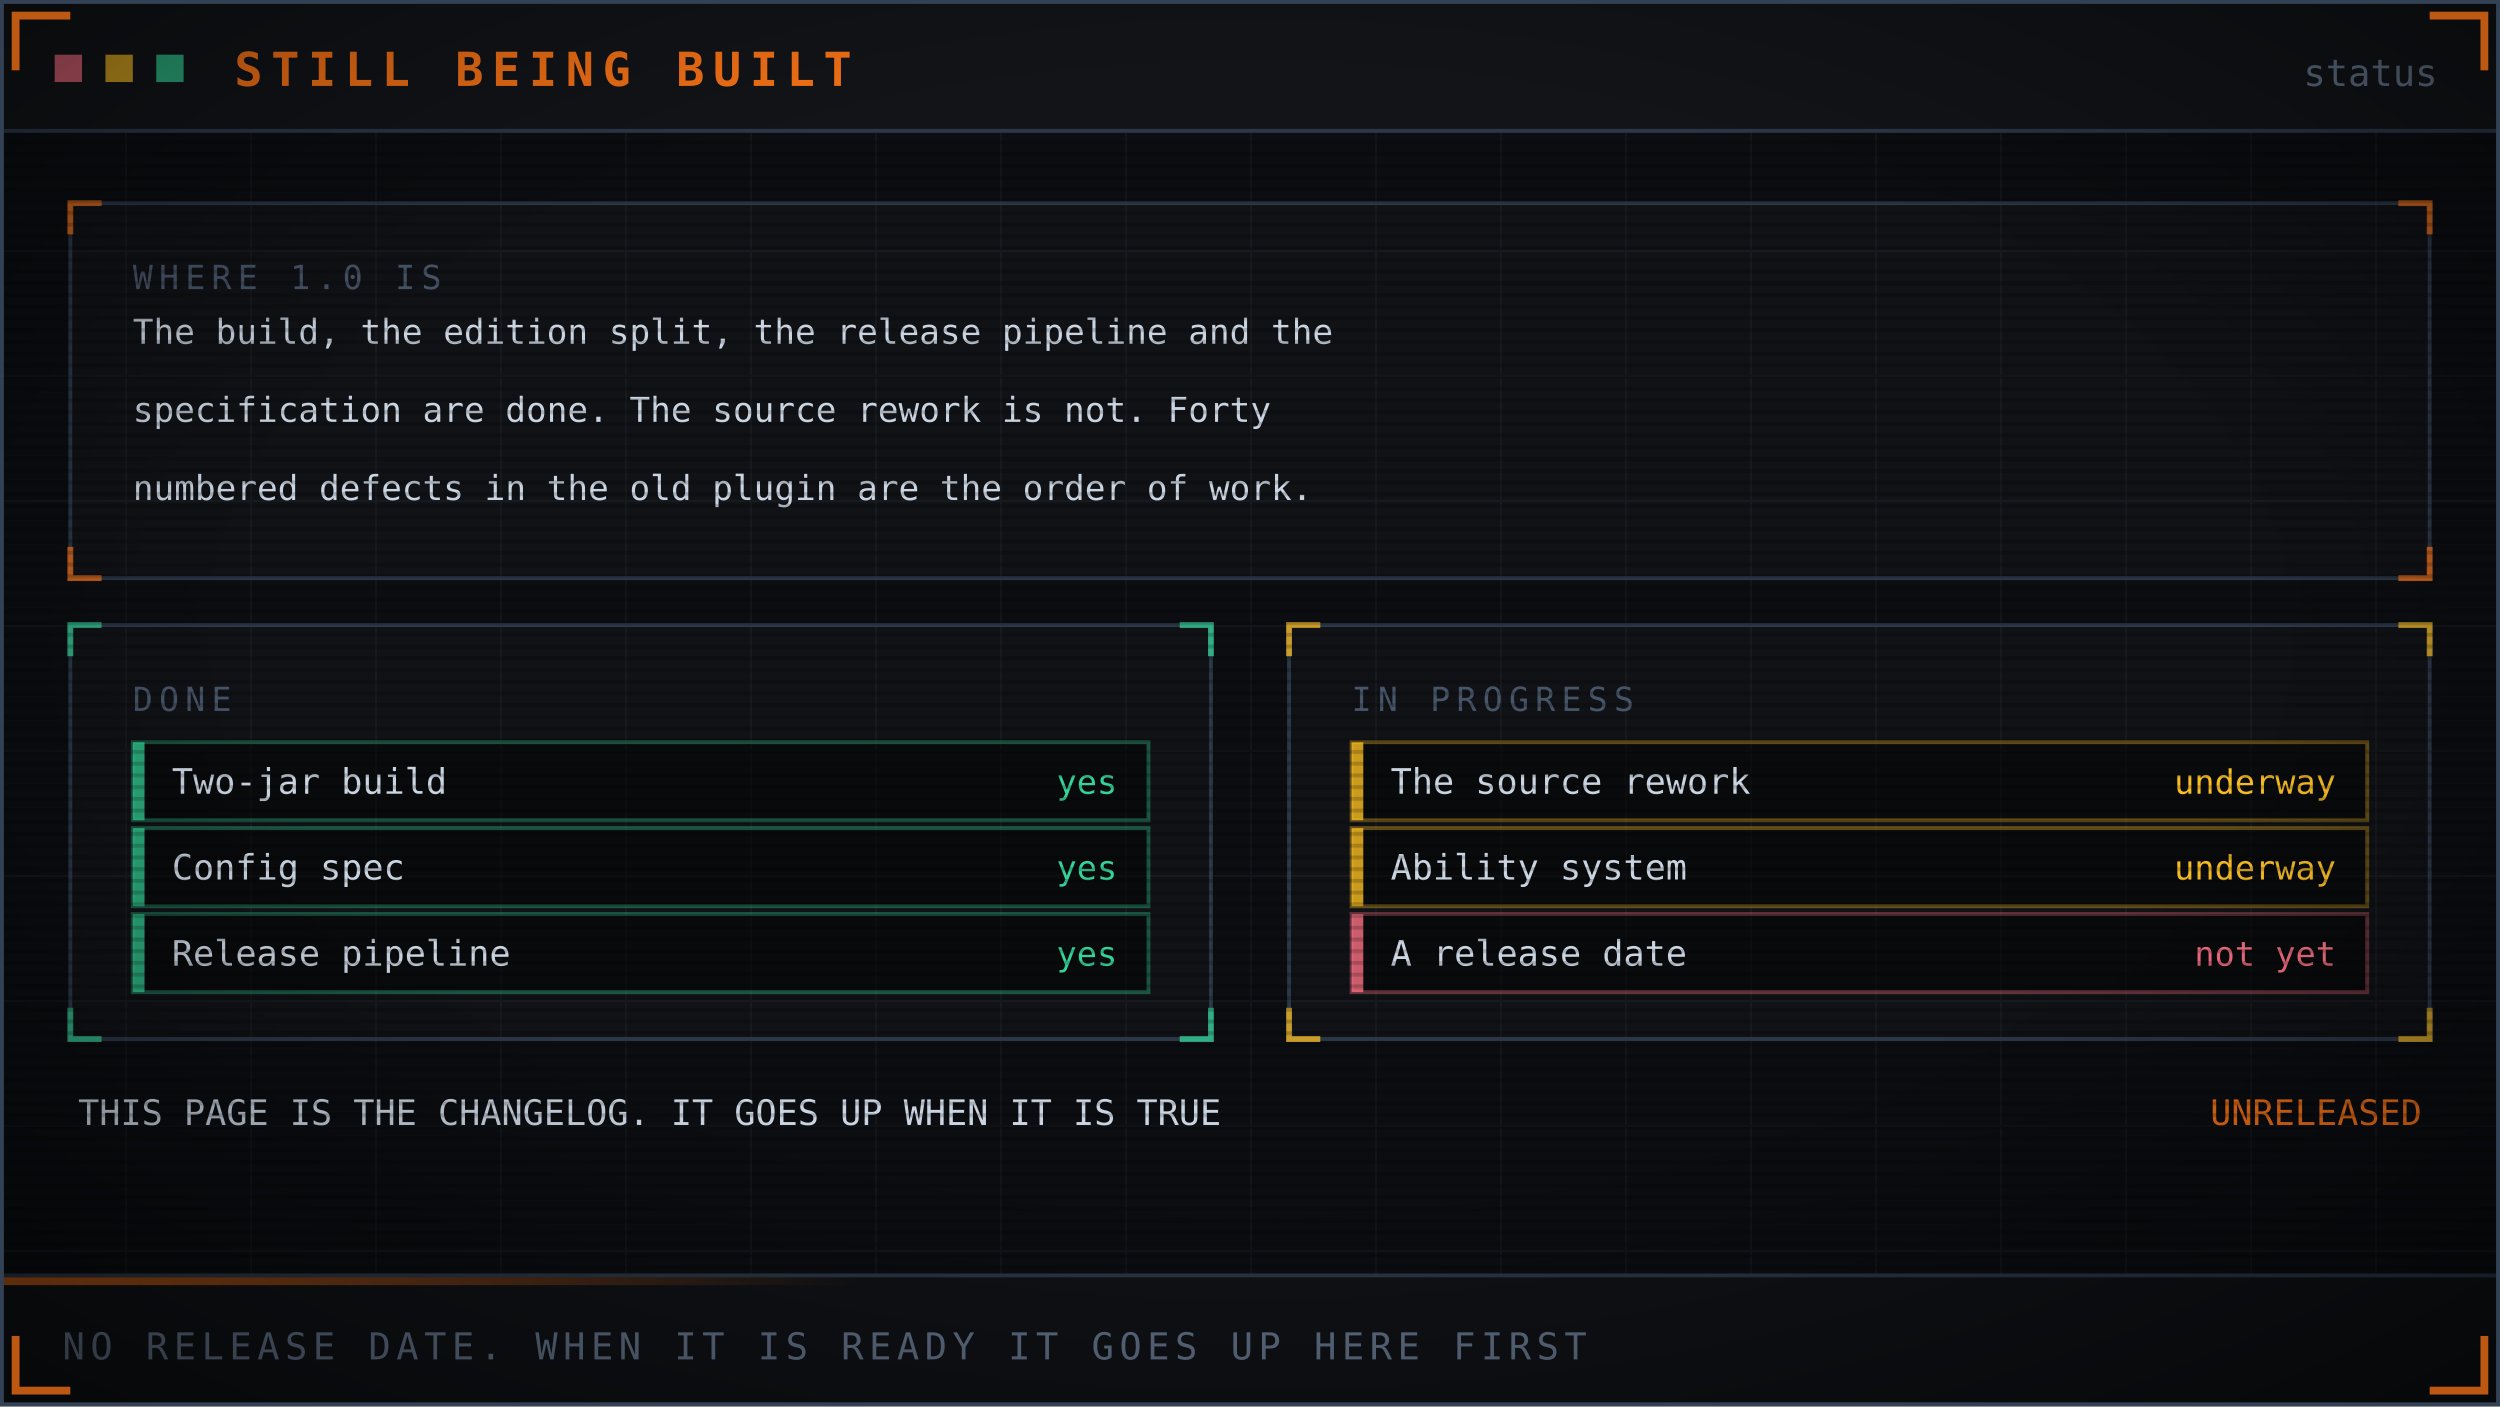
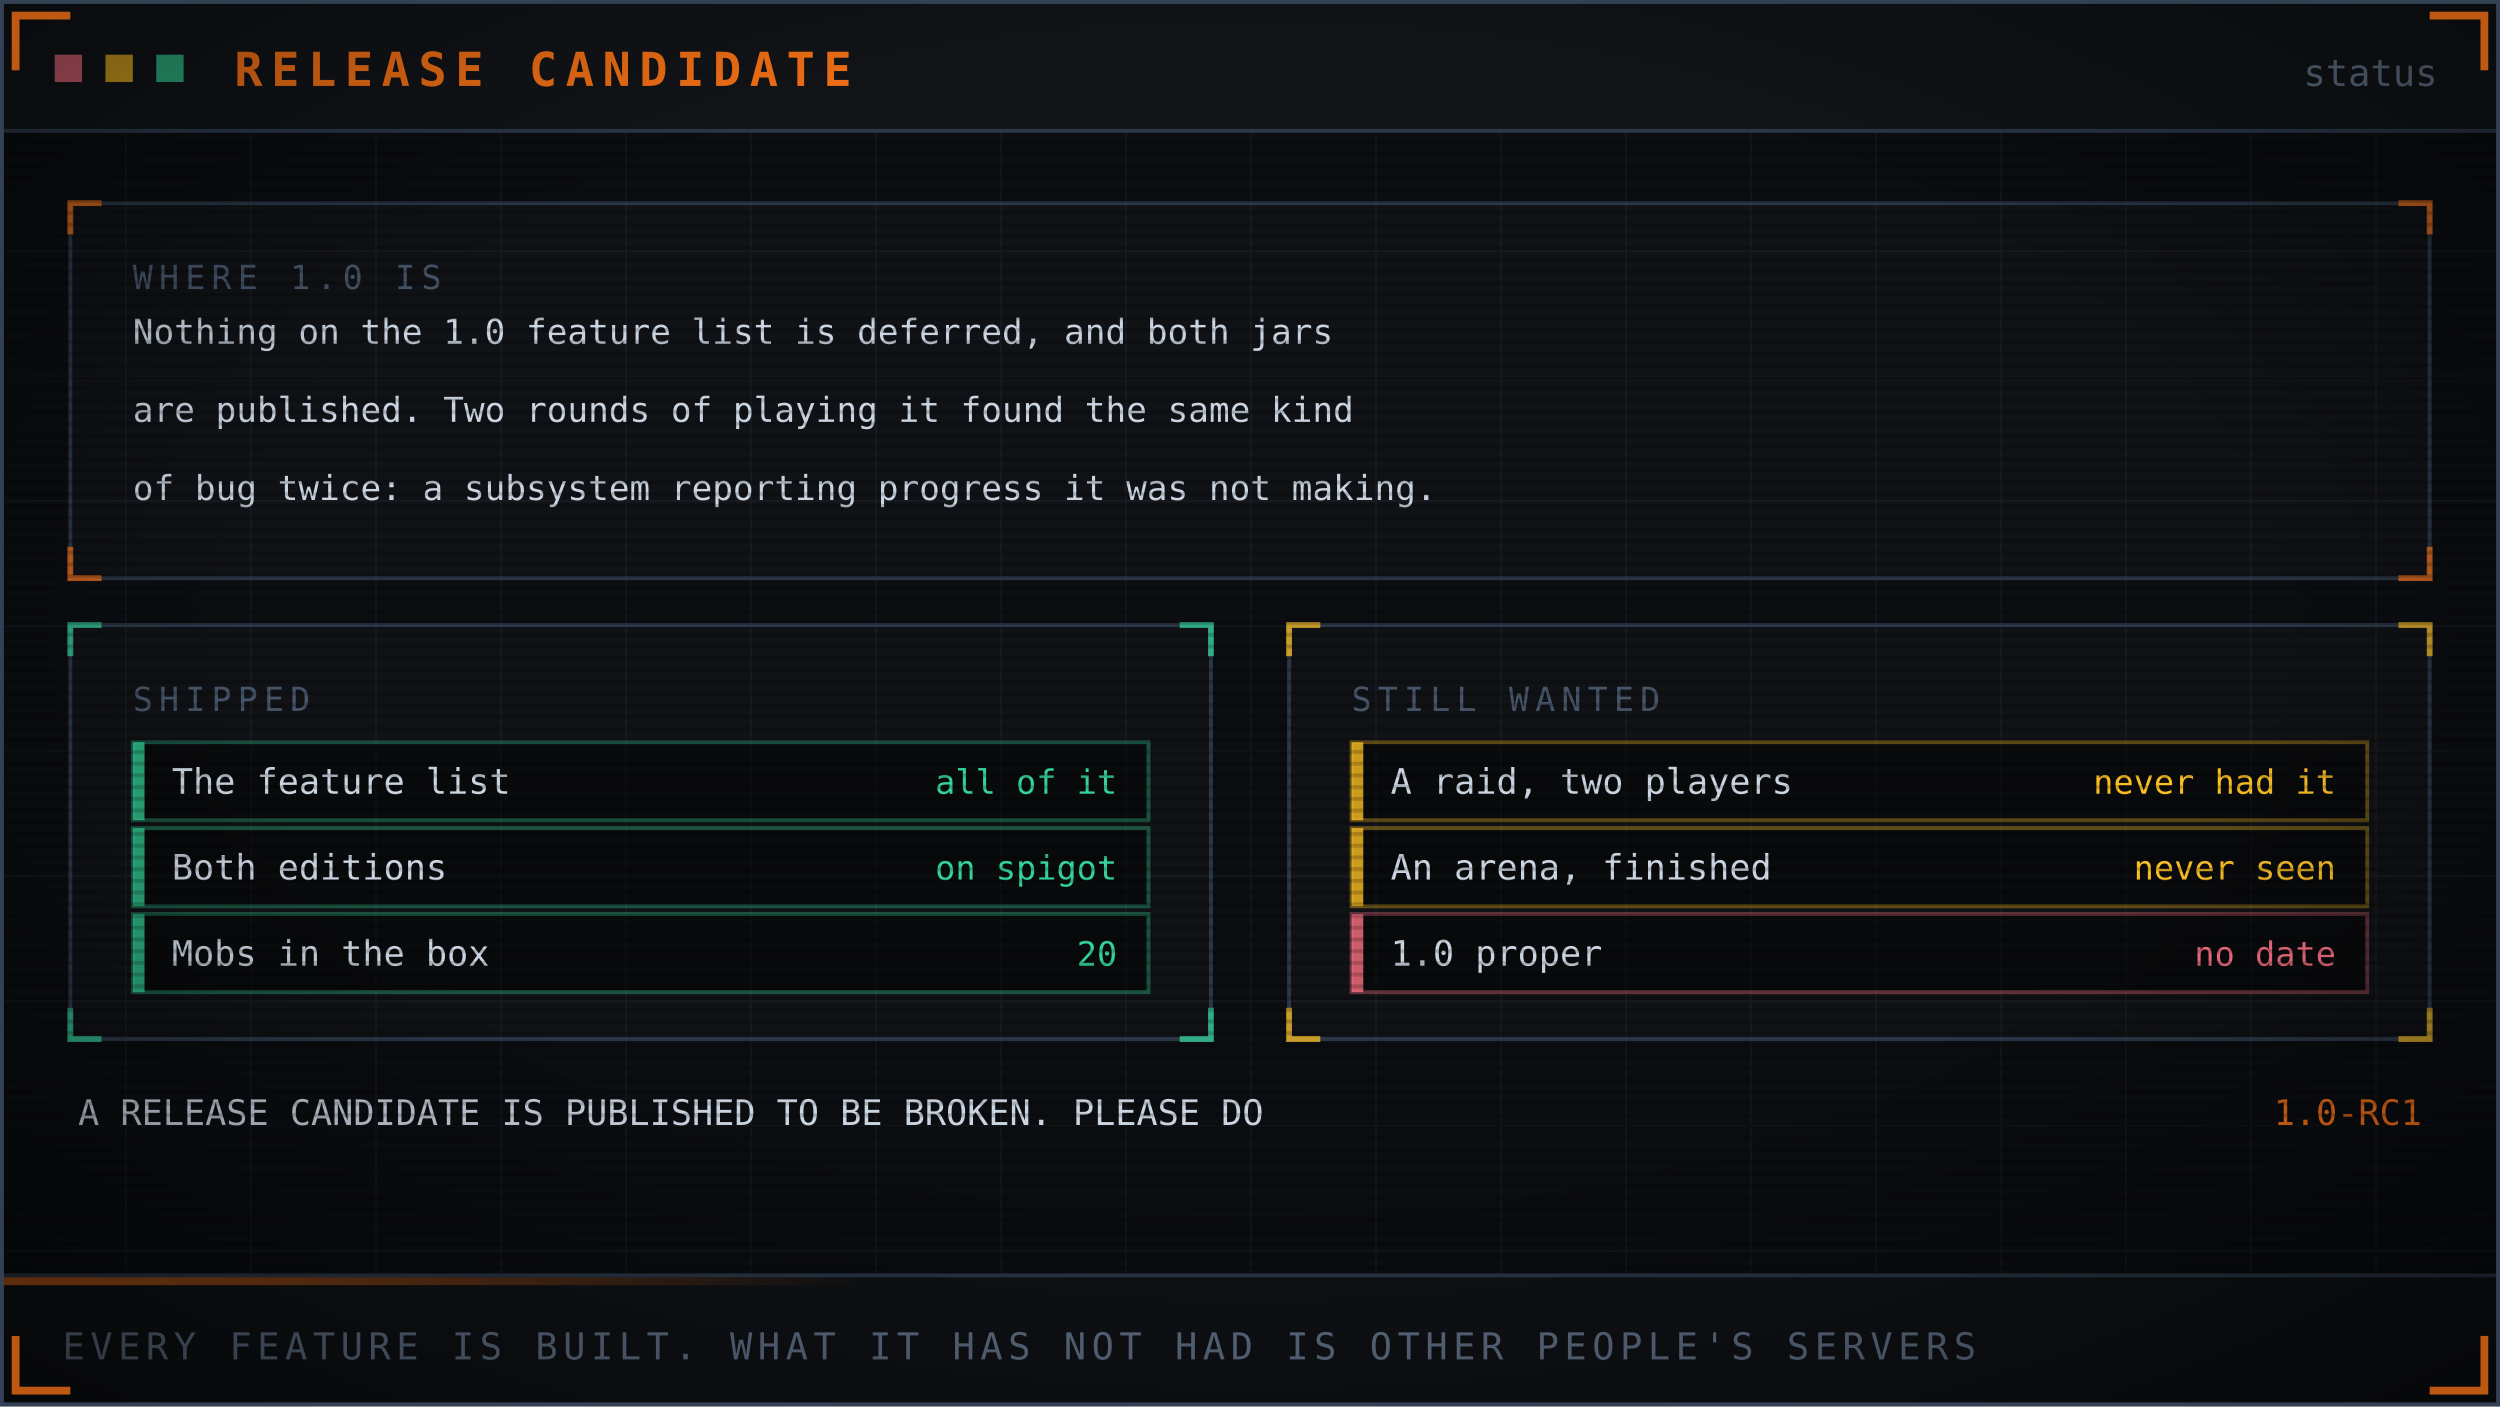
- <svg xmlns="http://www.w3.org/2000/svg" viewBox="0 0 640 360" width="640" height="360" role="img" aria-label="STILL BEING BUILT">
+ <svg xmlns="http://www.w3.org/2000/svg" viewBox="0 0 640 360" width="640" height="360" role="img" aria-label="RELEASE CANDIDATE">
  <defs>
    <pattern id="grid" width="32" height="32" patternUnits="userSpaceOnUse">
      <path d="M32 0H0V32" fill="none" stroke="#94a3b8" stroke-opacity="0.055" />
    </pattern>
    <pattern id="scan" width="3" height="3" patternUnits="userSpaceOnUse">
      <rect width="3" height="1" fill="#000" fill-opacity="0.18" />
    </pattern>
    <radialGradient id="vig" cx="50%" cy="45%" r="72%">
      <stop offset="55%" stop-color="#000" stop-opacity="0" />
      <stop offset="100%" stop-color="#000" stop-opacity="0.55" />
    </radialGradient>
    <linearGradient id="rule" x1="0" y1="0" x2="1" y2="0">
      <stop offset="0%" stop-color="#f97316" stop-opacity="0.7" />
      <stop offset="100%" stop-color="#f97316" stop-opacity="0" />
    </linearGradient>
  </defs>
  <rect x="0" y="0" width="640" height="360" fill="#0b0d11" fill-opacity="1" />
  <rect x="0" y="34" width="640" height="292" fill="url(#grid)" fill-opacity="1" />
  <rect x="0" y="0" width="640" height="34" fill="rgba(255,255,255,0.03)" fill-opacity="1" />
  <rect x="0" y="33" width="640" height="1" fill="#334155" fill-opacity="0.8" />
  <rect x="14" y="14" width="7" height="7" fill="#fb7185" fill-opacity="0.8" />
  <rect x="27" y="14" width="7" height="7" fill="#fbbf24" fill-opacity="0.8" />
  <rect x="40" y="14" width="7" height="7" fill="#34d399" fill-opacity="0.8" />
-   <text x="60" y="22" font-family="ui-monospace,'Cascadia Mono',Consolas,'DejaVu Sans Mono',monospace" font-size="12" font-weight="700" fill="#f97316" fill-opacity="1" text-anchor="start" letter-spacing="2.2">STILL BEING BUILT</text>
+   <text x="60" y="22" font-family="ui-monospace,'Cascadia Mono',Consolas,'DejaVu Sans Mono',monospace" font-size="12" font-weight="700" fill="#f97316" fill-opacity="1" text-anchor="start" letter-spacing="2.2">RELEASE CANDIDATE</text>
  <text x="624" y="22" font-family="ui-monospace,'Cascadia Mono',Consolas,'DejaVu Sans Mono',monospace" font-size="9.5" font-weight="400" fill="#64748b" fill-opacity="1" text-anchor="end">status</text>
  <rect x="18" y="52" width="604" height="96" fill="rgba(255,255,255,0.02)" fill-opacity="1" stroke="#334155" stroke-opacity="0.8" stroke-width="1" />
  <path d="M18 60V52H26" fill="none" stroke="#f97316" stroke-width="1.5" stroke-opacity="0.75" />
  <path d="M614 52H622V60" fill="none" stroke="#f97316" stroke-width="1.5" stroke-opacity="0.75" />
  <path d="M18 140V148H26" fill="none" stroke="#f97316" stroke-width="1.5" stroke-opacity="0.75" />
  <path d="M614 148H622V140" fill="none" stroke="#f97316" stroke-width="1.5" stroke-opacity="0.75" />
  <text x="34" y="74" font-family="ui-monospace,'Cascadia Mono',Consolas,'DejaVu Sans Mono',monospace" font-size="8.5" font-weight="400" fill="#475569" fill-opacity="1" text-anchor="start" letter-spacing="1.6">WHERE 1.0 IS</text>
-   <text x="34" y="88" font-family="ui-monospace,'Cascadia Mono',Consolas,'DejaVu Sans Mono',monospace" font-size="8.8" font-weight="400" fill="#cbd5e1" fill-opacity="1" text-anchor="start">The build, the edition split, the release pipeline and the</text>
-   <text x="34" y="108" font-family="ui-monospace,'Cascadia Mono',Consolas,'DejaVu Sans Mono',monospace" font-size="8.8" font-weight="400" fill="#cbd5e1" fill-opacity="1" text-anchor="start">specification are done. The source rework is not. Forty</text>
-   <text x="34" y="128" font-family="ui-monospace,'Cascadia Mono',Consolas,'DejaVu Sans Mono',monospace" font-size="8.8" font-weight="400" fill="#cbd5e1" fill-opacity="1" text-anchor="start">numbered defects in the old plugin are the order of work.</text>
+   <text x="34" y="88" font-family="ui-monospace,'Cascadia Mono',Consolas,'DejaVu Sans Mono',monospace" font-size="8.8" font-weight="400" fill="#cbd5e1" fill-opacity="1" text-anchor="start">Nothing on the 1.0 feature list is deferred, and both jars</text>
+   <text x="34" y="108" font-family="ui-monospace,'Cascadia Mono',Consolas,'DejaVu Sans Mono',monospace" font-size="8.8" font-weight="400" fill="#cbd5e1" fill-opacity="1" text-anchor="start">are published. Two rounds of playing it found the same kind</text>
+   <text x="34" y="128" font-family="ui-monospace,'Cascadia Mono',Consolas,'DejaVu Sans Mono',monospace" font-size="8.8" font-weight="400" fill="#cbd5e1" fill-opacity="1" text-anchor="start">of bug twice: a subsystem reporting progress it was not making.</text>
  <rect x="18" y="160" width="292" height="106" fill="rgba(255,255,255,0.02)" fill-opacity="1" stroke="#334155" stroke-opacity="0.8" stroke-width="1" />
  <path d="M18 168V160H26" fill="none" stroke="#34d399" stroke-width="1.5" stroke-opacity="0.75" />
  <path d="M302 160H310V168" fill="none" stroke="#34d399" stroke-width="1.5" stroke-opacity="0.75" />
  <path d="M18 258V266H26" fill="none" stroke="#34d399" stroke-width="1.5" stroke-opacity="0.75" />
  <path d="M302 266H310V258" fill="none" stroke="#34d399" stroke-width="1.5" stroke-opacity="0.75" />
-   <text x="34" y="182" font-family="ui-monospace,'Cascadia Mono',Consolas,'DejaVu Sans Mono',monospace" font-size="8.5" font-weight="400" fill="#475569" fill-opacity="1" text-anchor="start" letter-spacing="1.6">DONE</text>
+   <text x="34" y="182" font-family="ui-monospace,'Cascadia Mono',Consolas,'DejaVu Sans Mono',monospace" font-size="8.5" font-weight="400" fill="#475569" fill-opacity="1" text-anchor="start" letter-spacing="1.6">SHIPPED</text>
  <rect x="34" y="190" width="260" height="20" fill="rgba(0,0,0,0.45)" fill-opacity="1" stroke="#34d399" stroke-opacity="0.35" stroke-width="1" />
  <rect x="34" y="190" width="3" height="20" fill="#34d399" fill-opacity="0.8" />
-   <text x="44" y="203.2" font-family="ui-monospace,'Cascadia Mono',Consolas,'DejaVu Sans Mono',monospace" font-size="9" font-weight="400" fill="#cbd5e1" fill-opacity="1" text-anchor="start">Two-jar build</text>
-   <text x="286" y="203.2" font-family="ui-monospace,'Cascadia Mono',Consolas,'DejaVu Sans Mono',monospace" font-size="8.6" font-weight="400" fill="#34d399" fill-opacity="1" text-anchor="end">yes</text>
+   <text x="44" y="203.2" font-family="ui-monospace,'Cascadia Mono',Consolas,'DejaVu Sans Mono',monospace" font-size="9" font-weight="400" fill="#cbd5e1" fill-opacity="1" text-anchor="start">The feature list</text>
+   <text x="286" y="203.2" font-family="ui-monospace,'Cascadia Mono',Consolas,'DejaVu Sans Mono',monospace" font-size="8.6" font-weight="400" fill="#34d399" fill-opacity="1" text-anchor="end">all of it</text>
  <rect x="34" y="212" width="260" height="20" fill="rgba(0,0,0,0.45)" fill-opacity="1" stroke="#34d399" stroke-opacity="0.35" stroke-width="1" />
  <rect x="34" y="212" width="3" height="20" fill="#34d399" fill-opacity="0.8" />
-   <text x="44" y="225.2" font-family="ui-monospace,'Cascadia Mono',Consolas,'DejaVu Sans Mono',monospace" font-size="9" font-weight="400" fill="#cbd5e1" fill-opacity="1" text-anchor="start">Config spec</text>
-   <text x="286" y="225.2" font-family="ui-monospace,'Cascadia Mono',Consolas,'DejaVu Sans Mono',monospace" font-size="8.6" font-weight="400" fill="#34d399" fill-opacity="1" text-anchor="end">yes</text>
+   <text x="44" y="225.2" font-family="ui-monospace,'Cascadia Mono',Consolas,'DejaVu Sans Mono',monospace" font-size="9" font-weight="400" fill="#cbd5e1" fill-opacity="1" text-anchor="start">Both editions</text>
+   <text x="286" y="225.2" font-family="ui-monospace,'Cascadia Mono',Consolas,'DejaVu Sans Mono',monospace" font-size="8.6" font-weight="400" fill="#34d399" fill-opacity="1" text-anchor="end">on spigot</text>
  <rect x="34" y="234" width="260" height="20" fill="rgba(0,0,0,0.45)" fill-opacity="1" stroke="#34d399" stroke-opacity="0.35" stroke-width="1" />
  <rect x="34" y="234" width="3" height="20" fill="#34d399" fill-opacity="0.8" />
-   <text x="44" y="247.2" font-family="ui-monospace,'Cascadia Mono',Consolas,'DejaVu Sans Mono',monospace" font-size="9" font-weight="400" fill="#cbd5e1" fill-opacity="1" text-anchor="start">Release pipeline</text>
-   <text x="286" y="247.2" font-family="ui-monospace,'Cascadia Mono',Consolas,'DejaVu Sans Mono',monospace" font-size="8.6" font-weight="400" fill="#34d399" fill-opacity="1" text-anchor="end">yes</text>
+   <text x="44" y="247.2" font-family="ui-monospace,'Cascadia Mono',Consolas,'DejaVu Sans Mono',monospace" font-size="9" font-weight="400" fill="#cbd5e1" fill-opacity="1" text-anchor="start">Mobs in the box</text>
+   <text x="286" y="247.2" font-family="ui-monospace,'Cascadia Mono',Consolas,'DejaVu Sans Mono',monospace" font-size="8.6" font-weight="400" fill="#34d399" fill-opacity="1" text-anchor="end">20</text>
  <rect x="330" y="160" width="292" height="106" fill="rgba(255,255,255,0.02)" fill-opacity="1" stroke="#334155" stroke-opacity="0.8" stroke-width="1" />
  <path d="M330 168V160H338" fill="none" stroke="#fbbf24" stroke-width="1.5" stroke-opacity="0.75" />
  <path d="M614 160H622V168" fill="none" stroke="#fbbf24" stroke-width="1.5" stroke-opacity="0.75" />
  <path d="M330 258V266H338" fill="none" stroke="#fbbf24" stroke-width="1.5" stroke-opacity="0.75" />
  <path d="M614 266H622V258" fill="none" stroke="#fbbf24" stroke-width="1.5" stroke-opacity="0.75" />
-   <text x="346" y="182" font-family="ui-monospace,'Cascadia Mono',Consolas,'DejaVu Sans Mono',monospace" font-size="8.5" font-weight="400" fill="#475569" fill-opacity="1" text-anchor="start" letter-spacing="1.6">IN PROGRESS</text>
+   <text x="346" y="182" font-family="ui-monospace,'Cascadia Mono',Consolas,'DejaVu Sans Mono',monospace" font-size="8.5" font-weight="400" fill="#475569" fill-opacity="1" text-anchor="start" letter-spacing="1.6">STILL WANTED</text>
  <rect x="346" y="190" width="260" height="20" fill="rgba(0,0,0,0.45)" fill-opacity="1" stroke="#fbbf24" stroke-opacity="0.35" stroke-width="1" />
  <rect x="346" y="190" width="3" height="20" fill="#fbbf24" fill-opacity="0.8" />
-   <text x="356" y="203.2" font-family="ui-monospace,'Cascadia Mono',Consolas,'DejaVu Sans Mono',monospace" font-size="9" font-weight="400" fill="#cbd5e1" fill-opacity="1" text-anchor="start">The source rework</text>
-   <text x="598" y="203.2" font-family="ui-monospace,'Cascadia Mono',Consolas,'DejaVu Sans Mono',monospace" font-size="8.6" font-weight="400" fill="#fbbf24" fill-opacity="1" text-anchor="end">underway</text>
+   <text x="356" y="203.2" font-family="ui-monospace,'Cascadia Mono',Consolas,'DejaVu Sans Mono',monospace" font-size="9" font-weight="400" fill="#cbd5e1" fill-opacity="1" text-anchor="start">A raid, two players</text>
+   <text x="598" y="203.2" font-family="ui-monospace,'Cascadia Mono',Consolas,'DejaVu Sans Mono',monospace" font-size="8.6" font-weight="400" fill="#fbbf24" fill-opacity="1" text-anchor="end">never had it</text>
  <rect x="346" y="212" width="260" height="20" fill="rgba(0,0,0,0.45)" fill-opacity="1" stroke="#fbbf24" stroke-opacity="0.35" stroke-width="1" />
  <rect x="346" y="212" width="3" height="20" fill="#fbbf24" fill-opacity="0.8" />
-   <text x="356" y="225.2" font-family="ui-monospace,'Cascadia Mono',Consolas,'DejaVu Sans Mono',monospace" font-size="9" font-weight="400" fill="#cbd5e1" fill-opacity="1" text-anchor="start">Ability system</text>
-   <text x="598" y="225.2" font-family="ui-monospace,'Cascadia Mono',Consolas,'DejaVu Sans Mono',monospace" font-size="8.6" font-weight="400" fill="#fbbf24" fill-opacity="1" text-anchor="end">underway</text>
+   <text x="356" y="225.2" font-family="ui-monospace,'Cascadia Mono',Consolas,'DejaVu Sans Mono',monospace" font-size="9" font-weight="400" fill="#cbd5e1" fill-opacity="1" text-anchor="start">An arena, finished</text>
+   <text x="598" y="225.2" font-family="ui-monospace,'Cascadia Mono',Consolas,'DejaVu Sans Mono',monospace" font-size="8.6" font-weight="400" fill="#fbbf24" fill-opacity="1" text-anchor="end">never seen</text>
  <rect x="346" y="234" width="260" height="20" fill="rgba(0,0,0,0.45)" fill-opacity="1" stroke="#fb7185" stroke-opacity="0.35" stroke-width="1" />
  <rect x="346" y="234" width="3" height="20" fill="#fb7185" fill-opacity="0.8" />
-   <text x="356" y="247.2" font-family="ui-monospace,'Cascadia Mono',Consolas,'DejaVu Sans Mono',monospace" font-size="9" font-weight="400" fill="#cbd5e1" fill-opacity="1" text-anchor="start">A release date</text>
-   <text x="598" y="247.2" font-family="ui-monospace,'Cascadia Mono',Consolas,'DejaVu Sans Mono',monospace" font-size="8.6" font-weight="400" fill="#fb7185" fill-opacity="1" text-anchor="end">not yet</text>
-   <text x="20" y="288" font-family="ui-monospace,'Cascadia Mono',Consolas,'DejaVu Sans Mono',monospace" font-size="9" font-weight="400" fill="#cbd5e1" fill-opacity="1" text-anchor="start">THIS PAGE IS THE CHANGELOG. IT GOES UP WHEN IT IS TRUE</text>
-   <text x="620" y="288" font-family="ui-monospace,'Cascadia Mono',Consolas,'DejaVu Sans Mono',monospace" font-size="9" font-weight="400" fill="#f97316" fill-opacity="1" text-anchor="end">UNRELEASED</text>
+   <text x="356" y="247.2" font-family="ui-monospace,'Cascadia Mono',Consolas,'DejaVu Sans Mono',monospace" font-size="9" font-weight="400" fill="#cbd5e1" fill-opacity="1" text-anchor="start">1.0 proper</text>
+   <text x="598" y="247.2" font-family="ui-monospace,'Cascadia Mono',Consolas,'DejaVu Sans Mono',monospace" font-size="8.6" font-weight="400" fill="#fb7185" fill-opacity="1" text-anchor="end">no date</text>
+   <text x="20" y="288" font-family="ui-monospace,'Cascadia Mono',Consolas,'DejaVu Sans Mono',monospace" font-size="9" font-weight="400" fill="#cbd5e1" fill-opacity="1" text-anchor="start">A RELEASE CANDIDATE IS PUBLISHED TO BE BROKEN. PLEASE DO</text>
+   <text x="620" y="288" font-family="ui-monospace,'Cascadia Mono',Consolas,'DejaVu Sans Mono',monospace" font-size="9" font-weight="400" fill="#f97316" fill-opacity="1" text-anchor="end">1.0-RC1</text>
  <rect x="0" y="326" width="640" height="1" fill="#334155" fill-opacity="0.8" />
  <rect x="0" y="327" width="640" height="33" fill="rgba(255,255,255,0.02)" fill-opacity="1" />
  <rect x="0" y="327" width="220" height="2" fill="url(#rule)" fill-opacity="1" />
-   <text x="16" y="348" font-family="ui-monospace,'Cascadia Mono',Consolas,'DejaVu Sans Mono',monospace" font-size="9.5" font-weight="400" fill="#64748b" fill-opacity="1" text-anchor="start" letter-spacing="1.4">NO RELEASE DATE. WHEN IT IS READY IT GOES UP HERE FIRST</text>
+   <text x="16" y="348" font-family="ui-monospace,'Cascadia Mono',Consolas,'DejaVu Sans Mono',monospace" font-size="9.5" font-weight="400" fill="#64748b" fill-opacity="1" text-anchor="start" letter-spacing="1.4">EVERY FEATURE IS BUILT. WHAT IT HAS NOT HAD IS OTHER PEOPLE'S SERVERS</text>
  <rect x="0" y="34" width="640" height="292" fill="url(#scan)" fill-opacity="1" />
  <rect x="0" y="0" width="640" height="360" fill="url(#vig)" fill-opacity="1" />
  <rect x="0.5" y="0.5" width="639" height="359" fill="none" fill-opacity="1" stroke="#334155" stroke-opacity="1" stroke-width="1" />
  <path d="M4 18V4H18" fill="none" stroke="#f97316" stroke-width="2" stroke-opacity="0.75" />
  <path d="M622 4H636V18" fill="none" stroke="#f97316" stroke-width="2" stroke-opacity="0.75" />
  <path d="M4 342V356H18" fill="none" stroke="#f97316" stroke-width="2" stroke-opacity="0.75" />
  <path d="M622 356H636V342" fill="none" stroke="#f97316" stroke-width="2" stroke-opacity="0.75" />
</svg>
